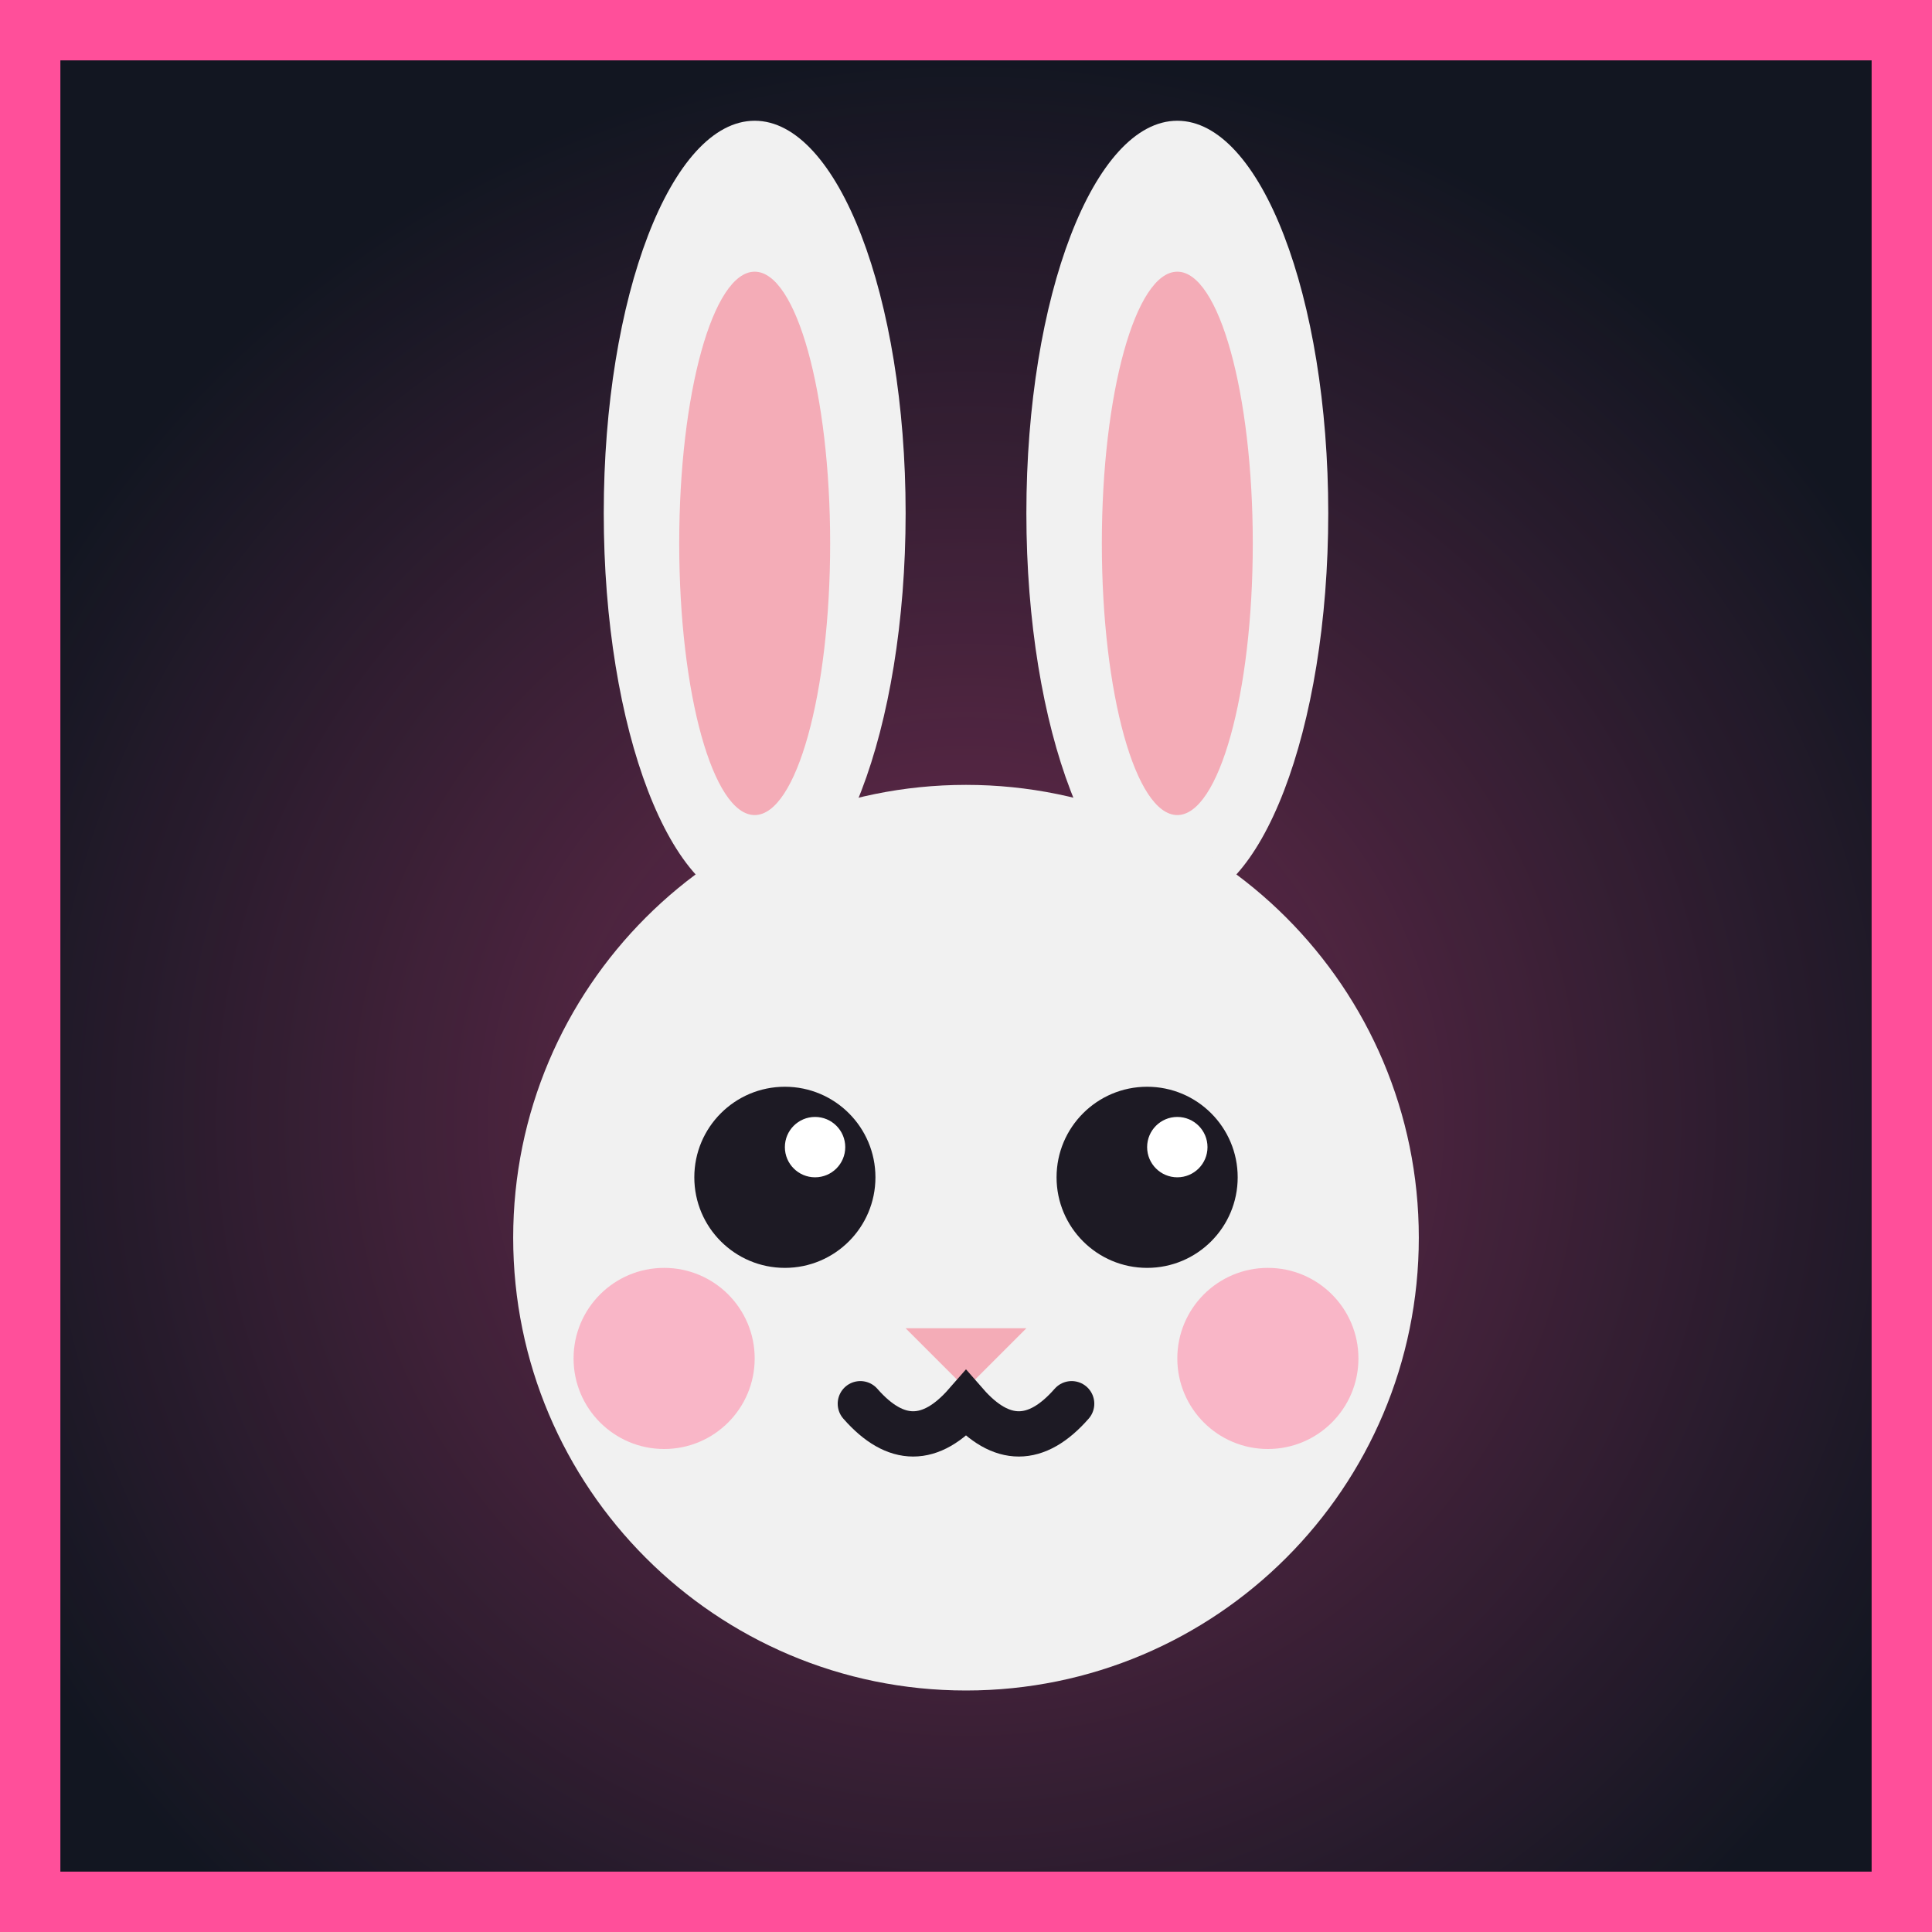
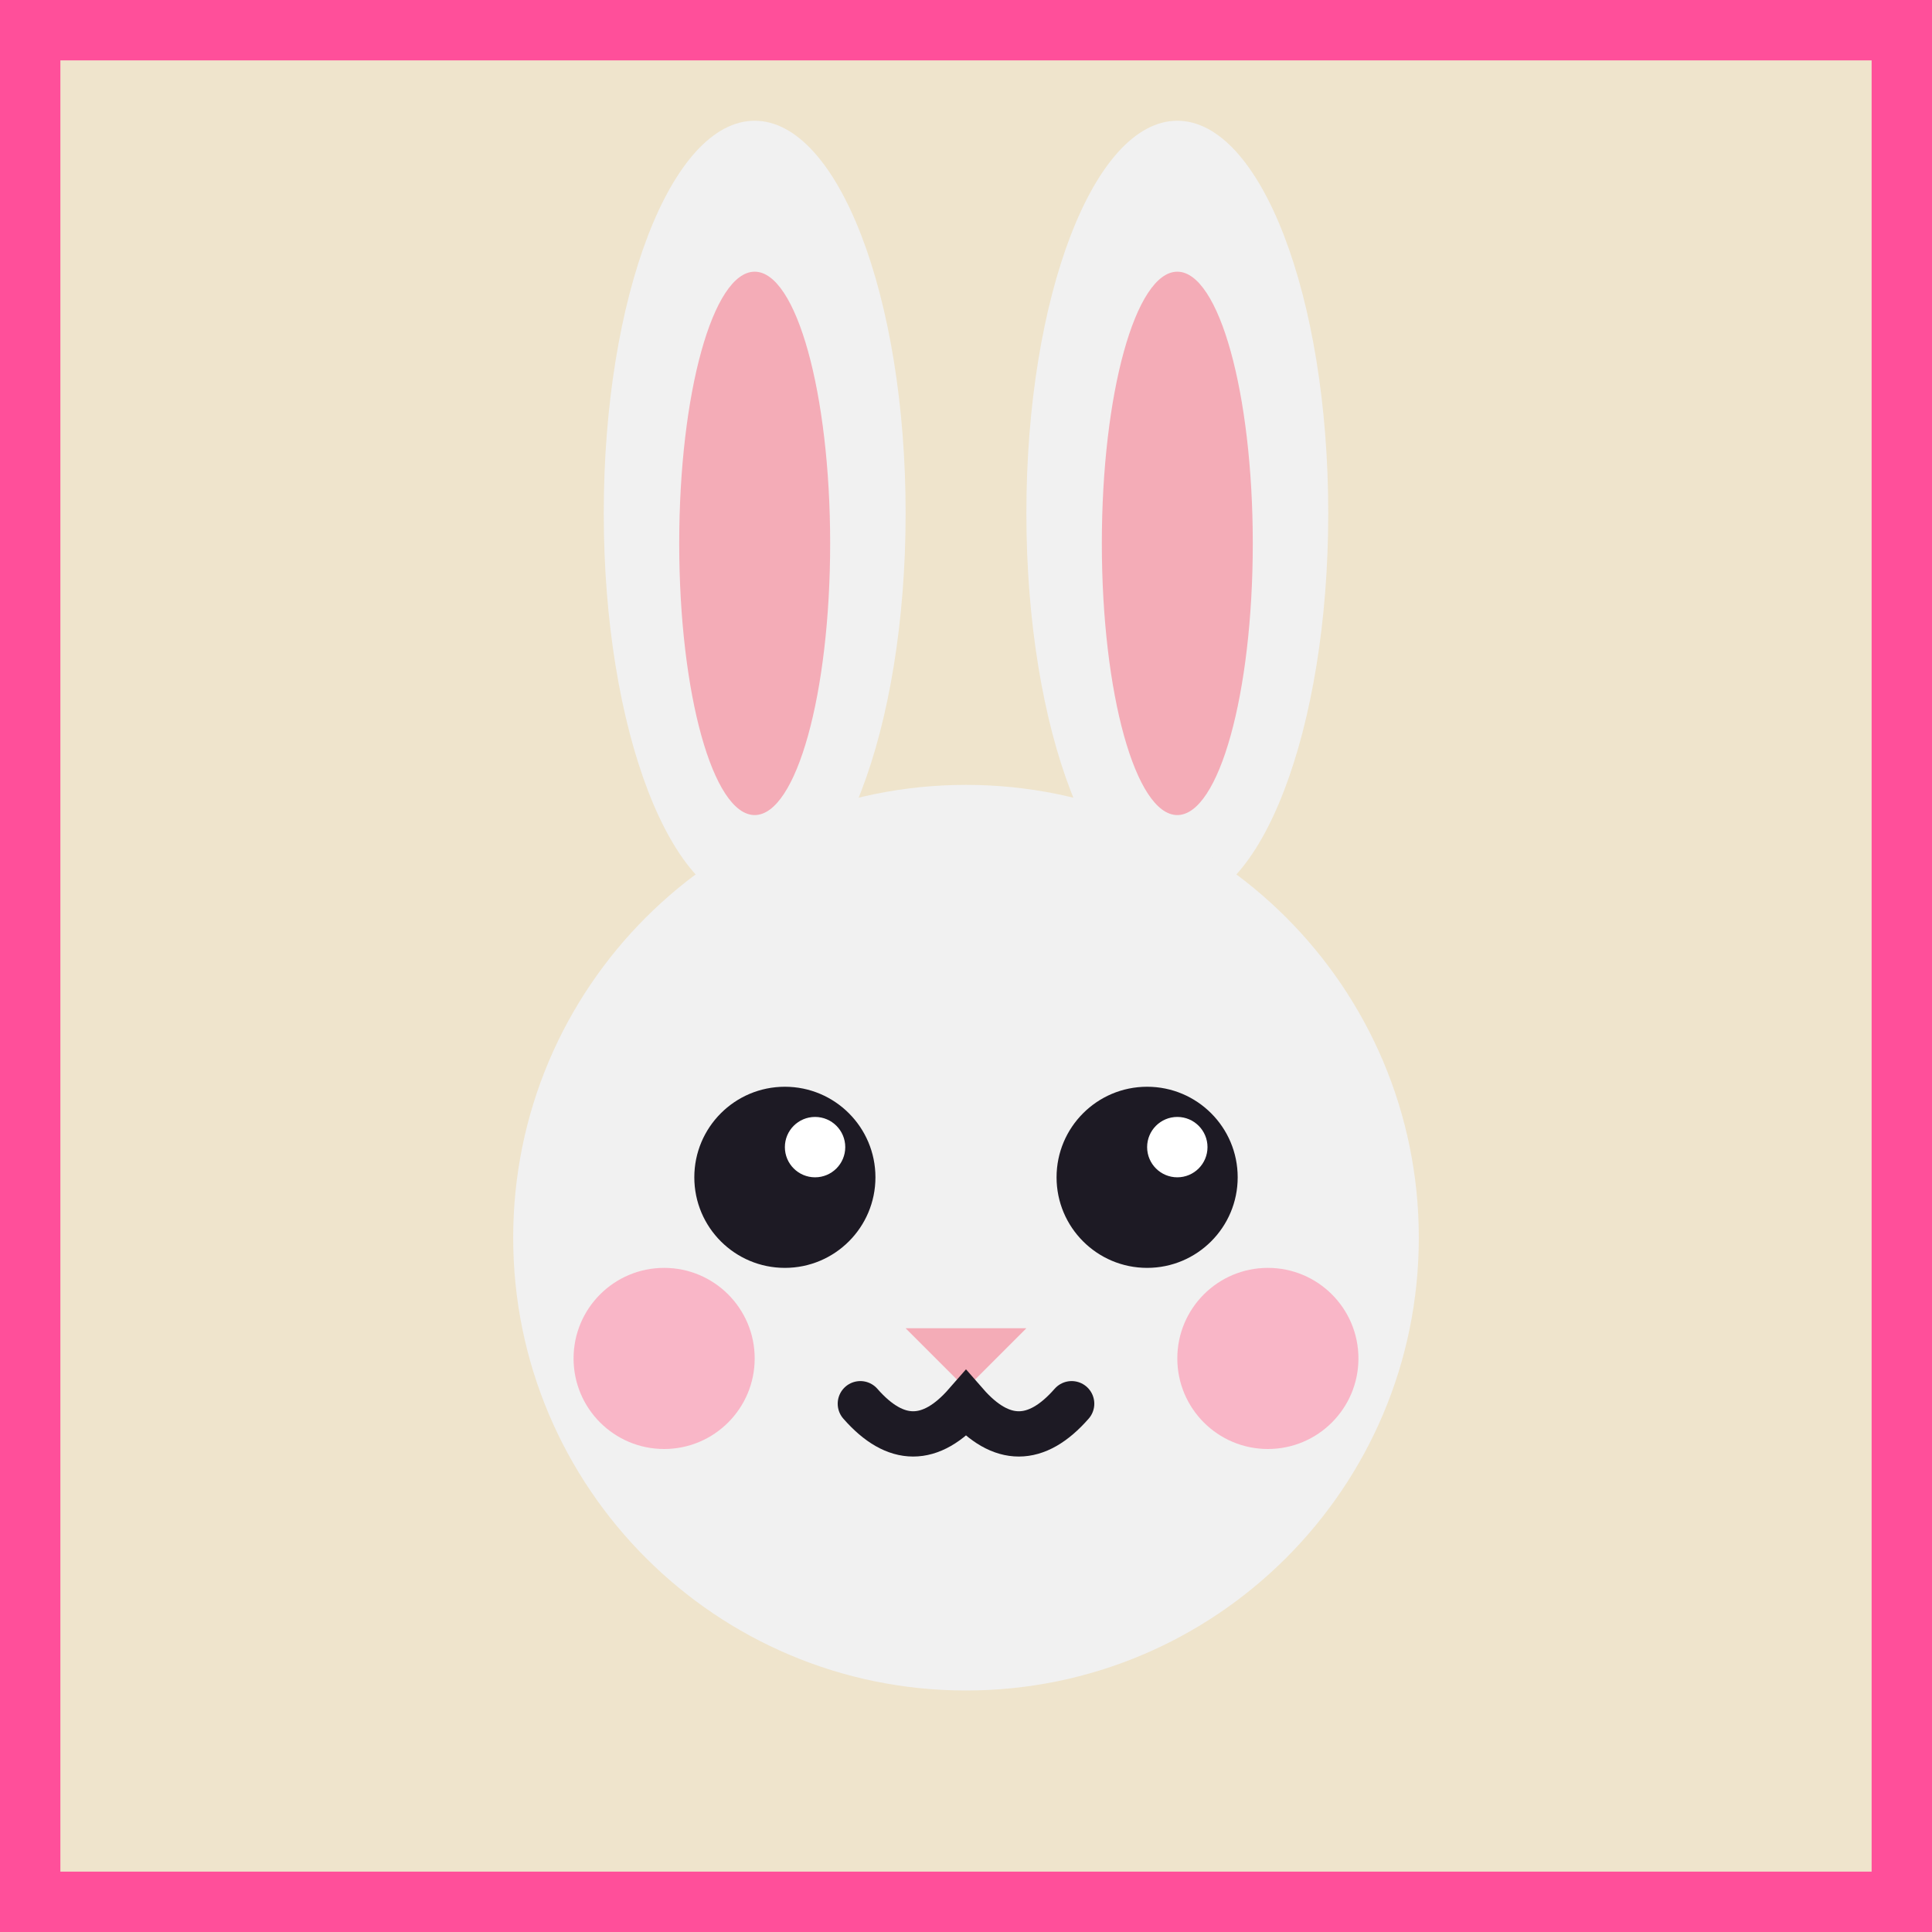
<svg xmlns="http://www.w3.org/2000/svg" viewBox="0 0 64 64">
-   <defs>
-     <radialGradient id="halo" cx="50%" cy="58%" r="55%">
-       <stop offset="0" stop-color="#ff4f9a" stop-opacity="0.4" />
-       <stop offset="1" stop-color="#ff4f9a" stop-opacity="0" />
-     </radialGradient>
-   </defs>
-   <rect width="64" height="64" fill="#121621" />
-   <rect width="64" height="64" fill="url(#halo)" />
+   <rect width="64" height="64" fill="#efe4cc" />
  <ellipse cx="25" cy="17" rx="5" ry="13" fill="#f1f1f1" />
  <ellipse cx="39" cy="17" rx="5" ry="13" fill="#f1f1f1" />
  <ellipse cx="25" cy="18" rx="2.5" ry="9" fill="#f4acb7" />
  <ellipse cx="39" cy="18" rx="2.5" ry="9" fill="#f4acb7" />
  <circle cx="32" cy="41" r="15" fill="#f1f1f1" />
  <circle cx="26" cy="39" r="3" fill="#1d1a24" />
  <circle cx="27" cy="38" r="1" fill="#fff" />
  <circle cx="38" cy="39" r="3" fill="#1d1a24" />
  <circle cx="39" cy="38" r="1" fill="#fff" />
  <circle cx="22" cy="45" r="3" fill="#ff8fab" opacity="0.6" />
  <circle cx="42" cy="45" r="3" fill="#ff8fab" opacity="0.6" />
  <path d="M30 44h4l-2 2z" fill="#f4acb7" />
  <path d="M28.5 46.5q1.75 2 3.5 0q1.75 2 3.5 0" fill="none" stroke="#1d1a24" stroke-width="1.5" stroke-linecap="round" />
  <rect x="1" y="1" width="62" height="62" fill="none" stroke="#ff4f9a" stroke-width="2" />
</svg>
